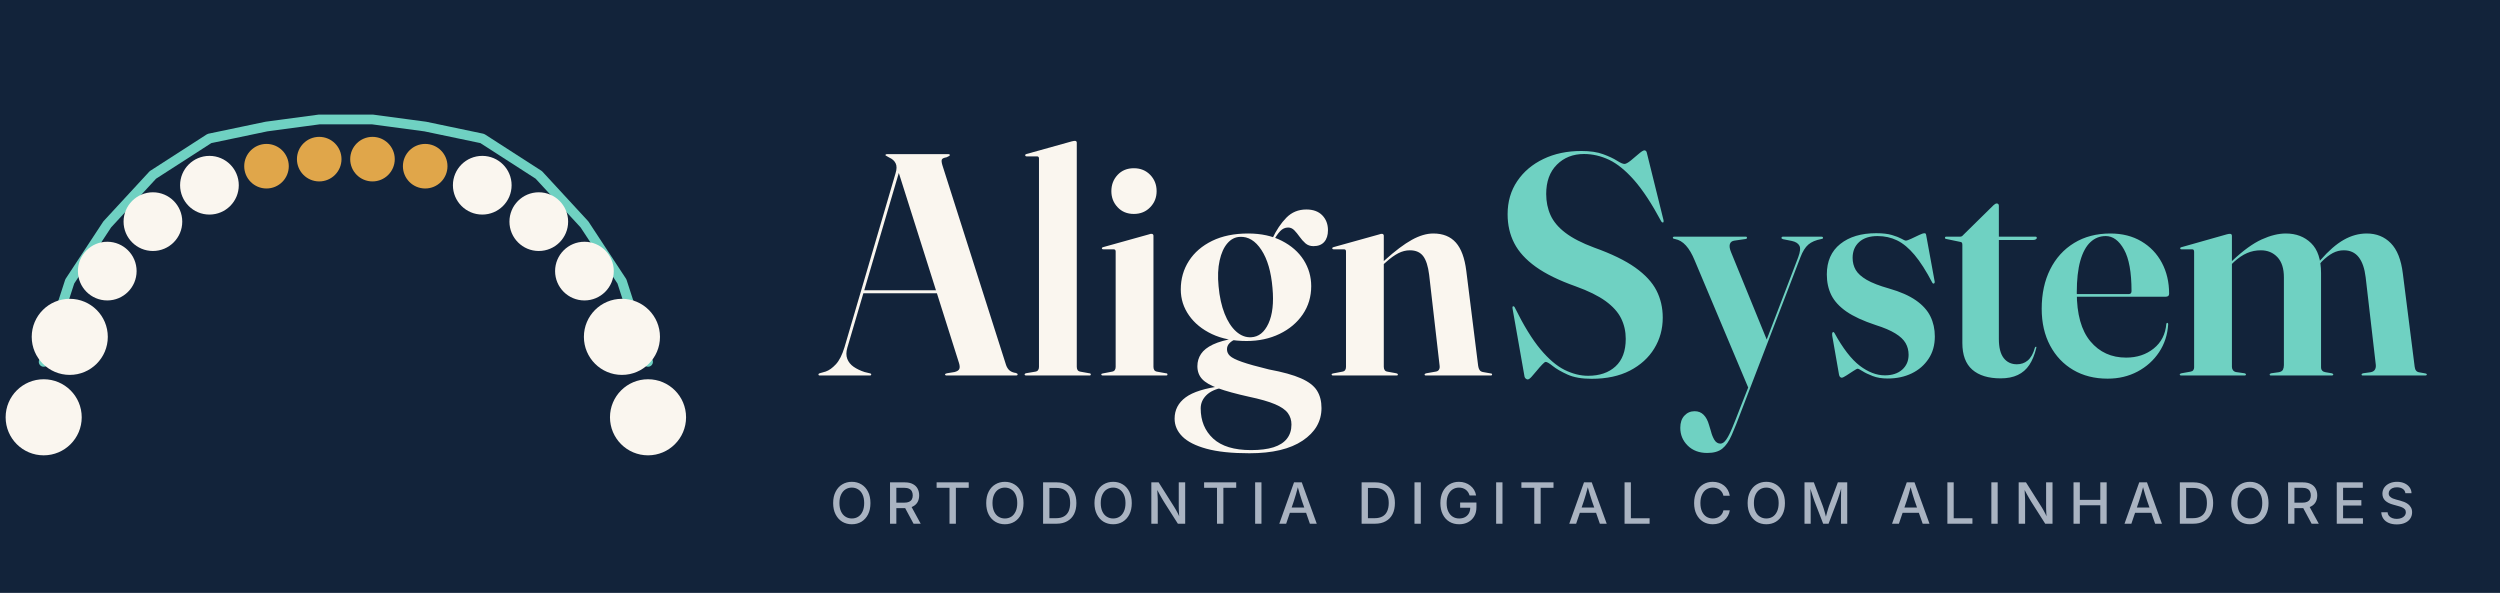
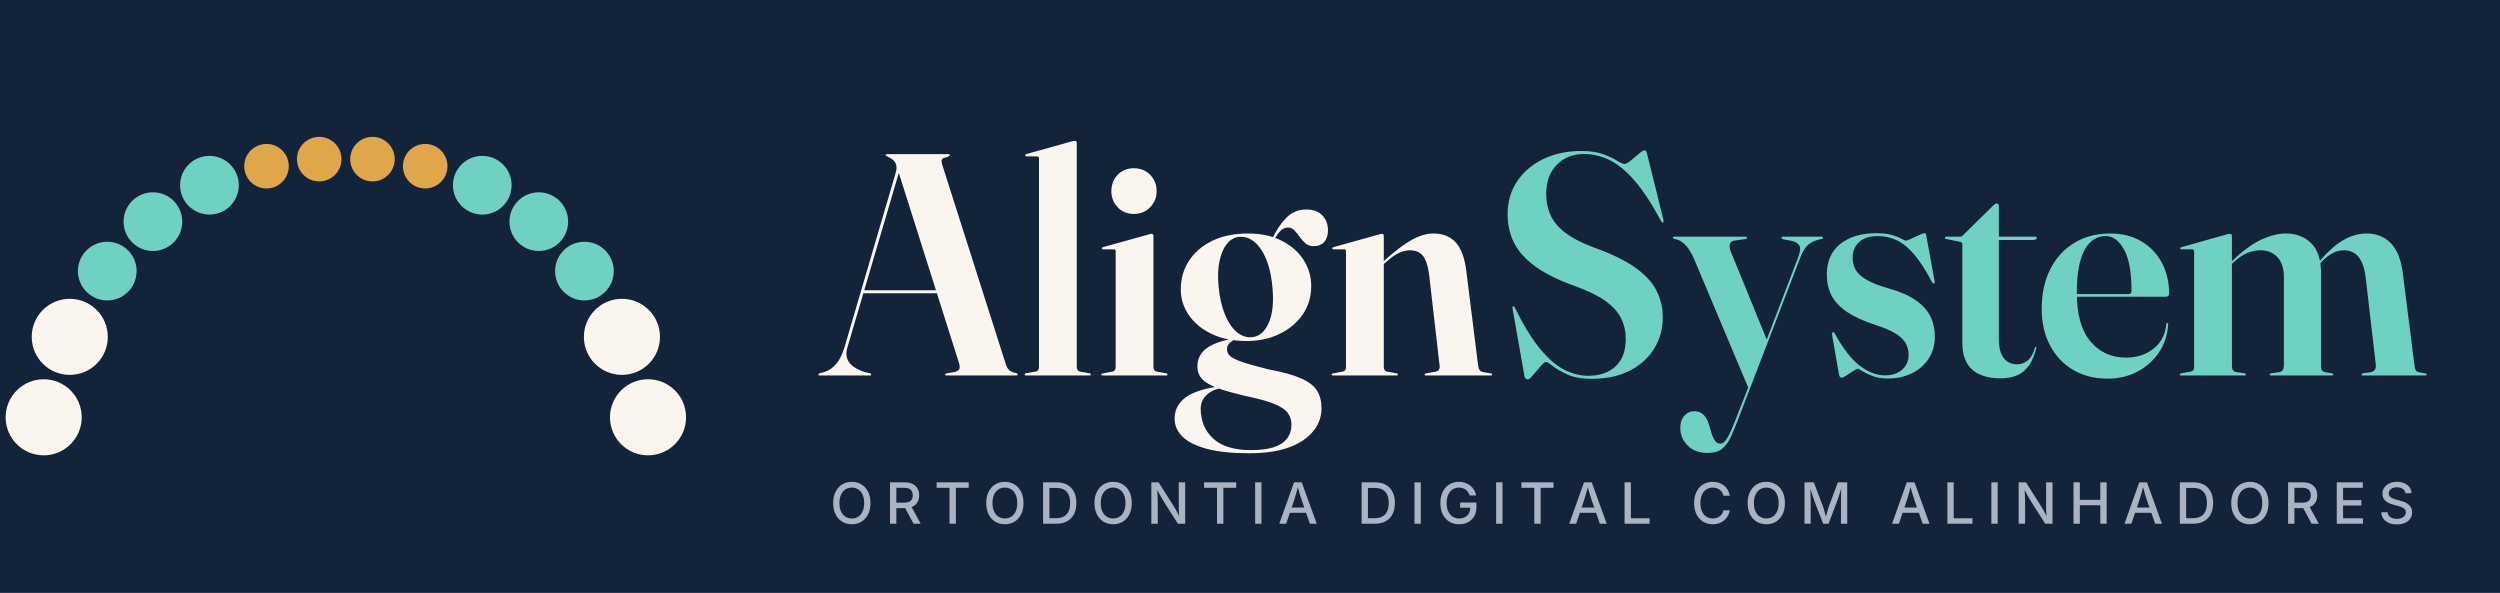
<svg xmlns="http://www.w3.org/2000/svg" viewBox="0 0 506 120" width="1518" height="360" role="img" aria-label="AlignSystem">
  <rect width="506" height="120" fill="#12233A" />
  <g transform="translate(4 -0.9) scale(1.100)">
-     <path d="M4.4 67.4 L9.2 52.6 L16.1 42.1 L24.5 33.0 L34.9 26.3 L45.4 24.1 L55.1 22.8 L64.9 22.8 L74.6 24.1 L85.1 26.3 L95.5 33.0 L103.9 42.1 L110.8 52.6 L115.6 67.4" fill="none" stroke="#6FD1C2" stroke-width="1.8" stroke-linecap="round" stroke-linejoin="round" />
    <circle cx="64.9" cy="30.1" r="4.1" fill="#E0A64A" />
    <circle cx="74.6" cy="31.4" r="4.1" fill="#E0A64A" />
-     <circle cx="85.1" cy="34.9" r="5.4" fill="#FAF6EF" />
-     <circle cx="95.5" cy="41.6" r="5.4" fill="#FAF6EF" />
-     <circle cx="103.9" cy="50.7" r="5.4" fill="#FAF6EF" />
+     <circle cx="85.1" cy="34.9" r="5.4" fill="#6FD1C2" />
+     <circle cx="95.5" cy="41.6" r="5.4" fill="#6FD1C2" />
+     <circle cx="103.9" cy="50.7" r="5.4" fill="#6FD1C2" />
    <circle cx="110.8" cy="62.8" r="7" fill="#FAF6EF" />
    <circle cx="115.6" cy="77.6" r="7" fill="#FAF6EF" />
    <circle cx="55.1" cy="30.1" r="4.1" fill="#E0A64A" />
    <circle cx="45.4" cy="31.4" r="4.1" fill="#E0A64A" />
-     <circle cx="34.9" cy="34.9" r="5.4" fill="#FAF6EF" />
-     <circle cx="24.5" cy="41.6" r="5.4" fill="#FAF6EF" />
-     <circle cx="16.1" cy="50.7" r="5.4" fill="#FAF6EF" />
+     <circle cx="34.9" cy="34.9" r="5.4" fill="#6FD1C2" />
+     <circle cx="24.5" cy="41.6" r="5.4" fill="#6FD1C2" />
+     <circle cx="16.1" cy="50.7" r="5.4" fill="#6FD1C2" />
    <circle cx="9.2" cy="62.8" r="7" fill="#FAF6EF" />
    <circle cx="4.4" cy="77.6" r="7" fill="#FAF6EF" />
  </g>
  <path d="M174.45 59.36L174.61 58.75L190.90 58.75L190.99 59.36L174.45 59.36M176.34 75.81Q176.34 75.87 176.27 75.94Q176.21 76 176.08 76L165.87 76Q165.78 76 165.71 75.94Q165.65 75.87 165.65 75.81Q165.65 75.68 165.74 75.63Q165.84 75.58 165.90 75.55L167.12 75.20Q168.14 74.85 169.18 73.73Q170.22 72.61 170.93 70.27L181.26 35.07Q181.65 33.82 181.28 33.06Q180.91 32.29 179.95 31.87Q179.57 31.62 179.39 31.55Q179.22 31.49 179.22 31.39Q179.22 31.30 179.30 31.25Q179.38 31.20 179.54 31.20L191.98 31.20Q192.11 31.20 192.18 31.25Q192.24 31.30 192.24 31.39Q192.24 31.49 192.10 31.58Q191.95 31.68 191.57 31.84Q190.80 31.97 190.64 32.27Q190.48 32.58 190.74 33.44L203.63 73.89Q203.89 74.62 204.37 75.01Q204.85 75.39 205.62 75.49Q205.81 75.55 205.89 75.62Q205.97 75.68 205.97 75.81Q205.97 75.87 205.89 75.94Q205.81 76 205.68 76L191.57 76Q191.44 76 191.36 75.94Q191.28 75.87 191.28 75.81Q191.28 75.68 191.38 75.65Q191.47 75.62 191.66 75.55L193.20 75.30Q193.97 75.10 194.16 74.69Q194.35 74.27 194.10 73.47L181.78 34.56L182.54 32.90L171.50 70.37Q171.12 71.68 171.49 72.64Q171.86 73.60 172.78 74.24Q173.71 74.88 174.99 75.30L176.02 75.55Q176.21 75.58 176.27 75.63Q176.34 75.68 176.34 75.81M217.94 28.86L217.94 74.24Q217.94 74.66 218.11 74.91Q218.29 75.17 218.70 75.23L220.46 75.55Q220.66 75.55 220.72 75.63Q220.78 75.71 220.78 75.81Q220.78 75.87 220.72 75.94Q220.66 76 220.53 76L207.63 76Q207.54 76 207.46 75.94Q207.38 75.87 207.38 75.81Q207.38 75.71 207.47 75.63Q207.57 75.55 207.79 75.52L209.52 75.23Q209.94 75.17 210.11 74.91Q210.29 74.66 210.29 74.27L210.29 32.06Q210.29 31.87 210.19 31.76Q210.10 31.65 209.87 31.65L207.79 31.65Q207.63 31.65 207.57 31.58Q207.50 31.52 207.50 31.42Q207.50 31.30 207.58 31.25Q207.66 31.20 207.76 31.17L216.94 28.61Q217.23 28.54 217.34 28.53Q217.46 28.51 217.58 28.51Q217.74 28.51 217.84 28.61Q217.94 28.70 217.94 28.86M233.46 47.71L233.46 74.24Q233.46 74.66 233.63 74.91Q233.81 75.17 234.22 75.23L235.98 75.55Q236.18 75.55 236.24 75.63Q236.30 75.71 236.30 75.81Q236.30 75.87 236.24 75.94Q236.18 76 236.05 76L223.15 76Q223.06 76 222.98 75.94Q222.90 75.87 222.90 75.81Q222.90 75.71 222.96 75.66Q223.02 75.62 223.22 75.58L225.04 75.23Q225.46 75.17 225.63 74.91Q225.81 74.66 225.81 74.27L225.81 50.88Q225.81 50.69 225.71 50.58Q225.62 50.46 225.39 50.46L223.31 50.46Q223.15 50.46 223.09 50.40Q223.02 50.34 223.02 50.24Q223.02 50.14 223.10 50.10Q223.18 50.05 223.28 50.02L232.46 47.46Q232.75 47.36 232.86 47.34Q232.98 47.33 233.10 47.33Q233.26 47.33 233.36 47.44Q233.46 47.55 233.46 47.71M229.49 43.30Q227.47 43.30 226.21 41.95Q224.94 40.61 224.94 38.69Q224.94 36.74 226.21 35.39Q227.47 34.05 229.49 34.05Q231.50 34.05 232.80 35.39Q234.10 36.74 234.10 38.69Q234.10 40.61 232.80 41.95Q231.50 43.30 229.49 43.30M256.85 74.78Q253.20 73.89 251.38 73.25Q249.55 72.61 248.94 72.03Q248.34 71.46 248.34 70.69Q248.34 69.98 248.85 69.46Q249.36 68.93 250.06 68.70L250.06 68.45Q247.18 68.93 245.50 69.73Q243.82 70.53 243.09 71.63Q242.35 72.74 242.35 74.11Q242.35 75.68 243.31 76.72Q244.27 77.76 246.56 78.59Q248.85 79.42 252.75 80.29Q256.21 81.02 258.08 81.82Q259.95 82.62 260.67 83.62Q261.39 84.61 261.39 85.92Q261.39 87.62 260.48 88.78Q259.57 89.95 257.76 90.53Q255.95 91.10 253.20 91.10Q248.08 91.10 245.55 88.77Q243.02 86.43 243.02 82.66Q243.02 81.15 244.14 80.02Q245.26 78.88 247.47 78.46L247.41 78.11Q242.19 78.78 239.97 80.43Q237.74 82.08 237.74 84.74Q237.74 86.78 239.31 88.35Q240.88 89.92 244.21 90.83Q247.54 91.74 252.88 91.74Q259.86 91.74 263.66 89.18Q267.47 86.62 267.47 82.59Q267.47 80.51 266.56 79.06Q265.65 77.60 263.33 76.58Q261.01 75.55 256.85 74.78M257.49 48.35L257.23 48.90L257.71 48.83Q258.38 47.55 259.09 46.80Q259.79 46.05 260.72 46.05Q261.42 46.05 261.97 46.61Q262.51 47.17 263.04 47.92Q263.57 48.67 264.22 49.25Q264.88 49.82 265.84 49.82Q267.28 49.82 268.03 48.96Q268.78 48.10 268.78 46.59Q268.78 44.77 267.63 43.58Q266.48 42.40 264.40 42.40Q262 42.40 260.37 44.05Q258.74 45.70 257.49 48.35M265.39 57.92Q265.39 55.04 263.86 52.62Q262.32 50.21 259.44 48.74Q256.56 47.26 252.62 47.26Q248.40 47.26 245.34 48.75Q242.29 50.24 240.64 52.80Q238.99 55.36 238.99 58.59Q238.99 61.47 240.66 63.84Q242.32 66.21 245.30 67.62Q248.27 69.02 252.30 69.02Q256.02 69.02 258.99 67.58Q261.97 66.14 263.68 63.63Q265.39 61.12 265.39 57.92M250.96 47.94Q253.49 47.81 255.31 50.59Q257.14 53.38 257.55 58.27Q257.97 62.78 256.74 65.47Q255.50 68.16 253.23 68.26Q251.60 68.35 250.19 67.09Q248.78 65.82 247.86 63.49Q246.93 61.15 246.64 57.95Q246.35 54.98 246.85 52.74Q247.34 50.50 248.42 49.25Q249.49 48 250.96 47.94M280.08 47.71L280.08 74.24Q280.08 74.66 280.26 74.91Q280.43 75.17 280.85 75.23L282.61 75.55Q282.93 75.62 282.93 75.81Q282.93 76 282.67 76L269.78 76Q269.68 76 269.60 75.94Q269.52 75.87 269.52 75.81Q269.52 75.71 269.58 75.66Q269.65 75.62 269.84 75.58L271.66 75.23Q272.08 75.17 272.26 74.91Q272.43 74.66 272.43 74.27L272.43 50.88Q272.43 50.69 272.34 50.58Q272.24 50.46 272.02 50.46L269.94 50.46Q269.78 50.46 269.71 50.40Q269.65 50.34 269.65 50.24Q269.65 50.14 269.73 50.10Q269.81 50.05 269.90 50.02L279.09 47.46Q279.38 47.36 279.49 47.34Q279.60 47.33 279.73 47.33Q279.89 47.33 279.98 47.44Q280.08 47.55 280.08 47.71M280.56 53.02L279.44 54.02L279.12 53.70L280.27 52.67Q283.44 49.82 285.76 48.54Q288.08 47.26 290.10 47.26Q293.04 47.26 294.67 49.10Q296.30 50.94 296.78 54.85L299.18 74.05Q299.25 74.56 299.46 74.88Q299.66 75.20 300.14 75.30L301.71 75.58Q301.87 75.58 301.94 75.65Q302 75.71 302 75.81Q302 75.87 301.94 75.94Q301.87 76 301.74 76L288.62 76Q288.34 76 288.34 75.81Q288.34 75.62 288.69 75.55L290.51 75.23Q291.02 75.17 291.23 74.85Q291.44 74.53 291.38 74.05L289.26 55.62Q288.94 53.02 288.05 51.84Q287.15 50.66 285.36 50.66Q284.18 50.66 283.02 51.25Q281.87 51.84 280.56 53.02" fill="#FAF6EF" />
  <path d="M322.14 76.67Q319.16 76.67 317.26 75.81Q315.35 74.94 314.30 74.10Q313.24 73.25 312.86 73.25Q312.63 73.25 312.14 73.78Q311.64 74.30 311.06 75.01Q310.49 75.71 309.99 76.26Q309.50 76.80 309.21 76.80Q309.02 76.80 308.82 76.64Q308.63 76.48 308.57 76.26L306.14 62.46Q306.10 62.27 306.12 62.16Q306.14 62.05 306.20 62.02Q306.30 61.95 306.41 62.02Q306.52 62.08 306.58 62.21Q309.27 67.68 311.78 70.69Q314.30 73.70 316.70 74.88Q319.10 76.06 321.43 76.06Q324.92 76.06 326.98 74.16Q329.05 72.26 329.05 68.58Q329.05 66.34 328.12 64.45Q327.19 62.56 324.97 60.94Q322.74 59.33 318.90 57.95Q313.85 56.16 310.84 54Q307.83 51.84 306.49 49.23Q305.14 46.62 305.14 43.36Q305.14 39.55 307.08 36.67Q309.02 33.79 312.38 32.18Q315.74 30.56 320.06 30.56Q322.74 30.56 324.50 31.22Q326.26 31.87 327.29 32.53Q328.31 33.18 328.79 33.18Q329.21 33.18 330.06 32.50Q330.90 31.81 331.70 31.12Q332.50 30.43 332.82 30.43Q332.98 30.43 333.11 30.53Q333.24 30.62 333.30 30.85L336.70 44.58Q336.73 44.77 336.71 44.86Q336.70 44.96 336.63 45.02Q336.57 45.06 336.46 45.01Q336.34 44.96 336.25 44.83Q333.37 39.46 330.78 36.50Q328.18 33.54 325.69 32.35Q323.19 31.17 320.60 31.17Q317.27 31.17 315.11 33.33Q312.95 35.49 312.95 39.26Q312.95 41.60 313.83 43.55Q314.71 45.50 316.84 47.12Q318.97 48.74 322.65 50.11Q327.93 52 330.95 54.14Q333.98 56.29 335.26 58.78Q336.54 61.28 336.54 64.29Q336.54 67.74 334.82 70.54Q333.11 73.34 329.90 75.01Q326.68 76.67 322.14 76.67M350.39 51.10L357.72 69.06L353.98 78.78L343 52.70Q342.20 50.75 341.22 49.68Q340.25 48.61 339.03 48.38Q338.71 48.32 338.65 48.26Q338.58 48.19 338.58 48.13Q338.58 48 338.66 47.95Q338.74 47.90 338.84 47.90L353.30 47.90Q353.46 47.90 353.53 47.95Q353.59 48 353.59 48.16Q353.59 48.26 353.51 48.30Q353.43 48.35 353.27 48.38L351.06 48.70Q350.30 48.80 350.12 49.42Q349.94 50.05 350.39 51.10M352.12 82.78L355.16 75.07L355.58 73.95L363.96 52.06Q364.57 50.43 364.20 49.73Q363.83 49.02 362.68 48.77L360.92 48.42Q360.73 48.35 360.65 48.30Q360.57 48.26 360.57 48.16Q360.57 48.03 360.65 47.97Q360.73 47.90 360.86 47.90L368.66 47.90Q368.82 47.90 368.90 47.97Q368.98 48.03 368.98 48.16Q368.98 48.26 368.90 48.30Q368.82 48.35 368.63 48.38Q366.94 48.70 366.01 49.50Q365.08 50.30 364.41 52.06L352.44 83.20Q351.32 86.18 350.50 88.05Q349.69 89.92 348.60 90.80Q347.51 91.68 345.56 91.68Q343.10 91.68 341.59 90.19Q340.09 88.70 340.09 86.59Q340.09 85.02 340.92 84.13Q341.75 83.23 343 83.23Q344.09 83.23 344.81 83.95Q345.53 84.67 345.91 86.02L346.30 87.30Q346.52 88.22 346.98 89.01Q347.45 89.79 348.22 89.79Q348.82 89.79 349.40 88.96Q349.98 88.13 350.63 86.54Q351.29 84.96 352.12 82.78M381.50 75.97Q383.70 75.97 385 74.82Q386.30 73.66 386.30 71.81Q386.30 70.50 385.69 69.44Q385.08 68.38 383.62 67.49Q382.17 66.59 379.64 65.79Q375.86 64.54 373.72 63.06Q371.58 61.57 370.66 59.73Q369.75 57.89 369.75 55.55Q369.75 51.55 372.47 49.38Q375.19 47.20 379.74 47.20Q381.69 47.20 382.94 47.57Q384.18 47.94 384.86 48.32Q385.53 48.70 385.72 48.70Q386.04 48.70 386.84 48.32Q387.64 47.94 388.42 47.57Q389.21 47.20 389.46 47.20Q389.59 47.20 389.70 47.25Q389.82 47.30 389.85 47.55L391.54 56.77Q391.61 57.02 391.58 57.17Q391.54 57.31 391.45 57.38Q391.35 57.41 391.26 57.38Q391.16 57.34 391.10 57.22Q389.24 53.66 387.51 51.60Q385.78 49.54 383.98 48.66Q382.17 47.78 380.02 47.78Q377.62 47.78 376.30 48.98Q374.97 50.18 374.97 52.19Q374.97 53.54 375.59 54.62Q376.22 55.71 377.82 56.64Q379.42 57.57 382.36 58.40Q385.72 59.36 387.77 60.78Q389.82 62.21 390.71 64.03Q391.61 65.86 391.61 68.10Q391.61 70.72 390.34 72.62Q389.08 74.53 386.94 75.57Q384.79 76.61 382.07 76.61Q380.31 76.61 379.03 76.11Q377.75 75.62 376.97 75.12Q376.18 74.62 375.99 74.62Q375.83 74.62 375.14 75.07Q374.46 75.52 373.74 75.98Q373.02 76.45 372.76 76.45Q372.60 76.45 372.44 76.30Q372.28 76.16 372.22 75.84L370.84 67.94Q370.81 67.58 370.84 67.44Q370.87 67.30 370.97 67.23Q371.06 67.17 371.13 67.22Q371.19 67.26 371.29 67.39Q373.85 72.06 376.41 74.02Q378.97 75.97 381.50 75.97M396.76 48.96L393.98 48.38Q393.78 48.35 393.72 48.29Q393.66 48.22 393.66 48.13Q393.66 48.03 393.72 47.97Q393.78 47.90 393.88 47.90L396.70 47.90Q396.89 47.90 397.03 47.84Q397.18 47.78 397.30 47.62L403.48 41.54Q403.64 41.38 403.82 41.28Q403.99 41.18 404.15 41.18Q404.34 41.18 404.46 41.31Q404.57 41.44 404.57 41.66L404.57 68.61Q404.57 71.20 405.54 72.46Q406.52 73.73 408.22 73.73Q408.82 73.73 409.37 73.55Q409.91 73.38 410.39 72.98Q410.87 72.58 411.24 71.94Q411.61 71.30 411.86 70.37Q411.93 70.18 412.07 70.18Q412.22 70.18 412.15 70.40Q411.64 72.51 410.73 73.87Q409.82 75.23 408.39 75.90Q406.97 76.58 404.92 76.58Q401.21 76.58 399.19 74.82Q397.18 73.06 397.18 69.41L397.18 49.57Q397.18 49.28 397.10 49.14Q397.02 48.99 396.76 48.96M411.45 48.58L402.20 48.58L402.42 47.90L411.93 47.90Q412.09 47.90 412.17 47.95Q412.25 48 412.25 48.16Q412.25 48.32 412.04 48.45Q411.83 48.58 411.45 48.58M439.03 59.46Q439.03 59.74 438.86 59.90Q438.68 60.06 438.30 60.06L418.49 60.06L418.49 59.52L430.87 59.52Q431.42 59.52 431.42 58.91Q431.42 53.22 429.90 50.50Q428.38 47.78 426.20 47.78Q424.41 47.78 423.10 49.01Q421.78 50.24 421.06 52.77Q420.34 55.30 420.34 59.20Q420.34 65.79 423.10 69.09Q425.85 72.38 430.33 72.38Q433.62 72.38 435.91 70.54Q438.20 68.70 438.46 65.57Q438.49 65.44 438.55 65.39Q438.62 65.34 438.65 65.34Q438.71 65.34 438.78 65.41Q438.84 65.47 438.84 65.63Q438.65 68.80 437 71.28Q435.35 73.76 432.65 75.20Q429.94 76.64 426.58 76.64Q422.62 76.64 419.62 74.88Q416.63 73.12 414.94 69.94Q413.24 66.75 413.24 62.50Q413.24 57.95 414.95 54.53Q416.66 51.10 419.80 49.18Q422.94 47.26 427.13 47.26Q430.74 47.26 433.42 48.85Q436.09 50.43 437.56 53.18Q439.03 55.94 439.03 59.46M451.74 47.74L451.74 74.27Q451.74 74.62 451.94 74.91Q452.15 75.20 452.54 75.30L454.30 75.55Q454.58 75.62 454.58 75.81Q454.58 76 454.26 76L441.46 76Q441.34 76 441.26 75.94Q441.18 75.87 441.18 75.81Q441.18 75.71 441.27 75.65Q441.37 75.58 441.53 75.55L443.32 75.23Q443.74 75.17 443.91 74.93Q444.09 74.69 444.09 74.37L444.09 50.98Q444.09 50.75 444.01 50.61Q443.93 50.46 443.67 50.46L441.50 50.46Q441.40 50.46 441.34 50.40Q441.27 50.34 441.27 50.27Q441.27 50.18 441.34 50.11Q441.40 50.05 441.56 50.02L450.74 47.42Q451 47.36 451.13 47.34Q451.26 47.33 451.38 47.33Q451.58 47.33 451.66 47.46Q451.74 47.58 451.74 47.74M452.15 53.02L451.10 54.05L450.78 53.76L451.90 52.70Q455.13 49.66 457.77 48.46Q460.41 47.26 462.65 47.26Q465.78 47.26 467.78 49.22Q469.78 51.17 469.78 55.30L469.78 74.34Q469.78 74.75 470.01 75.01Q470.23 75.26 470.65 75.33L471.93 75.55Q472.25 75.62 472.25 75.81Q472.25 76 471.86 76L459.64 76Q459.38 76 459.38 75.81Q459.38 75.62 459.70 75.55L461.27 75.33Q461.88 75.20 462.07 74.82Q462.26 74.43 462.26 73.89L462.26 56.13Q462.26 53.44 460.95 52.05Q459.64 50.66 457.59 50.66Q456.12 50.66 454.81 51.22Q453.50 51.78 452.15 53.02M469.94 52.93L468.98 54.05L468.66 53.76L469.69 52.61Q472.12 49.82 474.38 48.54Q476.63 47.26 479.03 47.26Q481.98 47.26 483.90 49.22Q485.82 51.17 486.33 55.33L488.73 74.24Q488.79 74.75 489.02 75.02Q489.24 75.30 489.66 75.36L490.90 75.58Q491.03 75.62 491.11 75.66Q491.19 75.71 491.19 75.81Q491.19 75.87 491.11 75.94Q491.03 76 490.90 76L478.23 76Q477.98 76 477.98 75.81Q477.98 75.62 478.30 75.55L479.86 75.33Q480.47 75.20 480.70 74.78Q480.92 74.37 480.86 73.82L478.81 56.13Q478.49 53.44 477.40 52.05Q476.31 50.66 474.39 50.66Q473.21 50.66 472.15 51.22Q471.10 51.78 469.94 52.93" fill="#6FD1C2" />
  <path d="M172.41 106.11Q171.33 106.11 170.47 105.60Q169.62 105.08 169.13 104.12Q168.63 103.16 168.63 101.82Q168.63 100.48 169.13 99.52Q169.62 98.55 170.47 98.04Q171.33 97.52 172.41 97.52Q173.50 97.52 174.35 98.04Q175.20 98.55 175.69 99.52Q176.18 100.48 176.18 101.82Q176.18 103.16 175.69 104.12Q175.20 105.08 174.35 105.60Q173.50 106.11 172.41 106.11M172.41 104.94Q173.13 104.94 173.69 104.59Q174.26 104.23 174.58 103.53Q174.91 102.83 174.91 101.82Q174.91 100.80 174.58 100.10Q174.26 99.40 173.69 99.05Q173.13 98.69 172.41 98.69Q171.69 98.69 171.13 99.05Q170.56 99.41 170.23 100.11Q169.90 100.81 169.90 101.82Q169.90 102.83 170.23 103.53Q170.56 104.23 171.13 104.58Q171.69 104.94 172.41 104.94M181.42 106L180.14 106L180.14 97.63L183.14 97.63Q184.11 97.63 184.75 97.97Q185.40 98.30 185.72 98.90Q186.04 99.49 186.04 100.26Q186.04 101.04 185.72 101.62Q185.39 102.20 184.75 102.52Q184.10 102.84 183.13 102.84L180.88 102.84L180.88 101.74L183.01 101.74Q183.62 101.74 184 101.57Q184.38 101.39 184.56 101.06Q184.74 100.73 184.74 100.26Q184.74 99.79 184.56 99.45Q184.38 99.10 184 98.92Q183.62 98.73 182.99 98.73L181.42 98.73L181.42 106M186.35 106L184.90 106L182.87 102.22L184.29 102.22M192.18 98.73L189.57 98.73L189.57 97.63L196.07 97.63L196.07 98.73L193.47 98.73L193.47 106L192.18 106M203.39 106.11Q202.30 106.11 201.45 105.60Q200.59 105.08 200.10 104.12Q199.61 103.16 199.61 101.82Q199.61 100.48 200.10 99.52Q200.59 98.55 201.45 98.04Q202.30 97.52 203.39 97.52Q204.47 97.52 205.32 98.04Q206.17 98.55 206.66 99.52Q207.16 100.48 207.16 101.82Q207.16 103.16 206.66 104.12Q206.17 105.08 205.32 105.60Q204.47 106.11 203.39 106.11M203.39 104.94Q204.10 104.94 204.67 104.59Q205.23 104.23 205.56 103.53Q205.89 102.83 205.89 101.82Q205.89 100.80 205.56 100.10Q205.23 99.40 204.67 99.05Q204.10 98.69 203.39 98.69Q202.67 98.69 202.10 99.05Q201.54 99.41 201.21 100.11Q200.88 100.81 200.88 101.82Q200.88 102.83 201.21 103.53Q201.54 104.23 202.10 104.58Q202.67 104.94 203.39 104.94M213.84 106L211.77 106L211.77 104.88L213.77 104.88Q214.72 104.88 215.35 104.52Q215.97 104.17 216.29 103.48Q216.60 102.79 216.60 101.81Q216.60 100.82 216.29 100.14Q215.98 99.46 215.37 99.11Q214.75 98.76 213.84 98.76L211.72 98.76L211.72 97.63L213.92 97.63Q215.15 97.63 216.04 98.13Q216.92 98.63 217.39 99.57Q217.86 100.50 217.86 101.81Q217.86 103.11 217.39 104.05Q216.91 104.99 216.01 105.49Q215.11 106 213.84 106M211.12 97.63L212.40 97.63L212.40 106L211.12 106M225.30 106.11Q224.22 106.11 223.36 105.60Q222.51 105.08 222.02 104.12Q221.52 103.16 221.52 101.82Q221.52 100.48 222.02 99.52Q222.51 98.55 223.36 98.04Q224.22 97.52 225.30 97.52Q226.39 97.52 227.24 98.04Q228.09 98.55 228.58 99.52Q229.07 100.48 229.07 101.82Q229.07 103.16 228.58 104.12Q228.09 105.08 227.24 105.60Q226.39 106.11 225.30 106.11M225.30 104.94Q226.02 104.94 226.58 104.59Q227.15 104.23 227.47 103.53Q227.80 102.83 227.80 101.82Q227.80 100.80 227.47 100.10Q227.15 99.40 226.58 99.05Q226.02 98.69 225.30 98.69Q224.58 98.69 224.02 99.05Q223.45 99.41 223.12 100.11Q222.79 100.81 222.79 101.82Q222.79 102.83 223.12 103.53Q223.45 104.23 224.02 104.58Q224.58 104.94 225.30 104.94M234.33 106L233.03 106L233.03 97.63L234.51 97.63L237.66 102.61Q237.82 102.86 238.01 103.20Q238.21 103.55 238.43 103.98Q238.65 104.41 238.86 104.91L238.70 104.91Q238.65 104.43 238.63 103.96Q238.60 103.50 238.59 103.09Q238.58 102.68 238.58 102.40L238.58 97.63L239.88 97.63L239.88 106L238.40 106L235.57 101.55Q235.35 101.18 235.13 100.81Q234.91 100.44 234.65 99.96Q234.39 99.47 234.02 98.77L234.22 98.77Q234.25 99.39 234.27 99.93Q234.30 100.46 234.32 100.88Q234.33 101.29 234.33 101.54M246.32 98.73L243.71 98.73L243.71 97.63L250.21 97.63L250.21 98.73L247.61 98.73L247.61 106L246.32 106M254.04 97.63L255.32 97.63L255.32 106L254.04 106M260.32 106L258.93 106L261.91 97.63L263.48 97.63L266.51 106L265.12 106L263.50 101.34Q263.31 100.78 263.08 100.01Q262.85 99.24 262.55 98.16L262.81 98.16Q262.53 99.25 262.30 100.03Q262.07 100.81 261.90 101.34L260.32 106M264.89 103.79L260.54 103.79L260.54 102.73L264.89 102.73M278.31 106L276.24 106L276.24 104.88L278.24 104.88Q279.19 104.88 279.82 104.52Q280.45 104.17 280.76 103.48Q281.08 102.79 281.08 101.81Q281.08 100.82 280.77 100.14Q280.45 99.46 279.84 99.11Q279.22 98.76 278.31 98.76L276.20 98.76L276.20 97.63L278.39 97.63Q279.63 97.63 280.51 98.13Q281.39 98.63 281.86 99.57Q282.33 100.50 282.33 101.81Q282.33 103.11 281.86 104.05Q281.39 104.99 280.48 105.49Q279.58 106 278.31 106M275.59 97.63L276.87 97.63L276.87 106L275.59 106M286.29 97.63L287.57 97.63L287.57 106L286.29 106M295.34 106.11Q294.20 106.11 293.35 105.59Q292.49 105.07 292.01 104.10Q291.53 103.14 291.53 101.82Q291.53 100.49 292.02 99.52Q292.50 98.56 293.35 98.04Q294.20 97.52 295.28 97.52Q295.96 97.52 296.54 97.72Q297.13 97.92 297.59 98.29Q298.06 98.66 298.36 99.16Q298.66 99.67 298.76 100.28L297.44 100.28Q297.33 99.91 297.14 99.62Q296.94 99.32 296.67 99.12Q296.39 98.91 296.05 98.80Q295.70 98.69 295.29 98.69Q294.59 98.69 294.02 99.05Q293.46 99.41 293.13 100.11Q292.80 100.81 292.80 101.82Q292.80 102.83 293.13 103.52Q293.46 104.22 294.03 104.58Q294.60 104.94 295.34 104.94Q296.02 104.94 296.52 104.67Q297.02 104.40 297.30 103.90Q297.58 103.39 297.58 102.71L297.91 102.77L295.53 102.77L295.53 101.71L298.83 101.71L298.83 102.67Q298.83 103.73 298.38 104.50Q297.93 105.27 297.14 105.69Q296.35 106.11 295.34 106.11M302.82 97.63L304.10 97.63L304.10 106L302.82 106M310.54 98.73L307.93 98.73L307.93 97.63L314.43 97.63L314.43 98.73L311.83 98.73L311.83 106L310.54 106M319.01 106L317.62 106L320.60 97.63L322.17 97.63L325.20 106L323.81 106L322.19 101.34Q322 100.78 321.77 100.01Q321.54 99.24 321.24 98.16L321.50 98.16Q321.21 99.25 320.99 100.03Q320.76 100.81 320.59 101.34L319.01 106M323.58 103.79L319.23 103.79L319.23 102.73L323.58 102.73M333.88 106L328.81 106L328.81 97.63L330.09 97.63L330.09 104.90L333.88 104.90M346.66 106.11Q345.57 106.11 344.72 105.60Q343.87 105.08 343.38 104.12Q342.89 103.16 342.89 101.82Q342.89 100.48 343.38 99.52Q343.87 98.55 344.72 98.04Q345.57 97.52 346.66 97.52Q347.32 97.52 347.90 97.71Q348.48 97.90 348.94 98.27Q349.40 98.63 349.70 99.16Q350 99.68 350.11 100.34L348.82 100.34Q348.74 99.94 348.54 99.64Q348.34 99.33 348.06 99.12Q347.77 98.90 347.42 98.80Q347.06 98.69 346.67 98.69Q345.95 98.69 345.38 99.05Q344.81 99.41 344.49 100.11Q344.16 100.81 344.16 101.82Q344.16 102.83 344.49 103.53Q344.82 104.23 345.39 104.59Q345.96 104.94 346.67 104.94Q347.06 104.94 347.41 104.83Q347.76 104.73 348.05 104.51Q348.34 104.30 348.54 104Q348.74 103.69 348.82 103.29L350.11 103.29Q350.02 103.91 349.72 104.42Q349.43 104.94 348.98 105.32Q348.52 105.70 347.94 105.91Q347.35 106.11 346.66 106.11M357.50 106.11Q356.42 106.11 355.56 105.60Q354.71 105.08 354.22 104.12Q353.72 103.16 353.72 101.82Q353.72 100.48 354.22 99.52Q354.71 98.55 355.56 98.04Q356.42 97.52 357.50 97.52Q358.59 97.52 359.44 98.04Q360.29 98.55 360.78 99.52Q361.27 100.48 361.27 101.82Q361.27 103.16 360.78 104.12Q360.29 105.08 359.44 105.60Q358.59 106.11 357.50 106.11M357.50 104.94Q358.22 104.94 358.78 104.59Q359.35 104.23 359.67 103.53Q360 102.83 360 101.82Q360 100.80 359.67 100.10Q359.35 99.40 358.78 99.05Q358.22 98.69 357.50 98.69Q356.79 98.69 356.22 99.05Q355.65 99.41 355.32 100.11Q354.99 100.81 354.99 101.82Q354.99 102.83 355.32 103.53Q355.65 104.23 356.22 104.58Q356.79 104.94 357.50 104.94M366.48 106L365.23 106L365.23 97.63L367.12 97.63L368.94 102.43Q369.02 102.65 369.12 102.97Q369.22 103.30 369.33 103.68Q369.43 104.06 369.53 104.43Q369.62 104.80 369.70 105.10L369.43 105.10Q369.50 104.82 369.60 104.45Q369.69 104.09 369.80 103.70Q369.90 103.32 370.01 102.98Q370.11 102.65 370.19 102.43L371.98 97.63L373.88 97.63L373.88 106L372.61 106L372.61 101.50Q372.61 101.24 372.61 100.88Q372.62 100.52 372.63 100.12Q372.63 99.72 372.64 99.31Q372.65 98.90 372.66 98.52L372.75 98.52Q372.64 98.93 372.51 99.37Q372.38 99.80 372.25 100.21Q372.12 100.61 372.01 100.94Q371.89 101.28 371.81 101.50L370.10 106L369.01 106L367.27 101.50Q367.19 101.28 367.08 100.95Q366.97 100.63 366.84 100.22Q366.71 99.82 366.57 99.39Q366.44 98.95 366.31 98.52L366.42 98.52Q366.43 98.86 366.44 99.26Q366.45 99.67 366.45 100.08Q366.46 100.49 366.47 100.85Q366.48 101.22 366.48 101.50M384.34 106L382.95 106L385.93 97.63L387.50 97.63L390.53 106L389.15 106L387.52 101.34Q387.33 100.78 387.10 100.01Q386.87 99.24 386.58 98.16L386.83 98.16Q386.55 99.25 386.32 100.03Q386.09 100.81 385.92 101.34L384.34 106M388.92 103.79L384.56 103.79L384.56 102.73L388.92 102.73M399.22 106L394.15 106L394.15 97.63L395.43 97.63L395.43 104.90L399.22 104.90M403.05 97.63L404.33 97.63L404.33 106L403.05 106M409.88 106L408.58 106L408.58 97.63L410.06 97.63L413.21 102.61Q413.37 102.86 413.56 103.20Q413.76 103.55 413.98 103.98Q414.20 104.41 414.41 104.91L414.25 104.91Q414.20 104.43 414.18 103.96Q414.15 103.50 414.14 103.09Q414.13 102.68 414.13 102.40L414.13 97.63L415.43 97.63L415.43 106L413.95 106L411.12 101.55Q410.90 101.18 410.68 100.81Q410.46 100.44 410.20 99.96Q409.94 99.47 409.57 98.77L409.77 98.77Q409.80 99.39 409.82 99.93Q409.85 100.46 409.87 100.88Q409.88 101.29 409.88 101.54M420.96 106L419.68 106L419.68 97.63L420.96 97.63L420.96 101.17L425.10 101.17L425.10 97.63L426.39 97.63L426.39 106L425.10 106L425.10 102.27L420.96 102.27M431.39 106L430 106L432.98 97.63L434.55 97.63L437.58 106L436.20 106L434.57 101.34Q434.38 100.78 434.15 100.01Q433.92 99.24 433.63 98.16L433.88 98.16Q433.60 99.25 433.37 100.03Q433.14 100.81 432.97 101.34L431.39 106M435.97 103.79L431.62 103.79L431.62 102.73L435.97 102.73M443.91 106L441.85 106L441.85 104.88L443.85 104.88Q444.80 104.88 445.43 104.52Q446.05 104.17 446.37 103.48Q446.68 102.79 446.68 101.81Q446.68 100.82 446.37 100.14Q446.06 99.46 445.45 99.11Q444.83 98.76 443.91 98.76L441.80 98.76L441.80 97.63L444 97.63Q445.23 97.63 446.12 98.13Q447 98.63 447.47 99.57Q447.94 100.50 447.94 101.81Q447.94 103.11 447.47 104.05Q446.99 104.99 446.09 105.49Q445.19 106 443.91 106M441.20 97.63L442.48 97.63L442.48 106L441.20 106M455.38 106.11Q454.30 106.11 453.44 105.60Q452.59 105.08 452.10 104.12Q451.60 103.16 451.60 101.82Q451.60 100.48 452.10 99.52Q452.59 98.55 453.44 98.04Q454.30 97.52 455.38 97.52Q456.47 97.52 457.32 98.04Q458.17 98.55 458.66 99.52Q459.15 100.48 459.15 101.82Q459.15 103.16 458.66 104.12Q458.17 105.08 457.32 105.60Q456.47 106.11 455.38 106.11M455.38 104.94Q456.10 104.94 456.66 104.59Q457.23 104.23 457.55 103.53Q457.88 102.83 457.88 101.82Q457.88 100.80 457.55 100.10Q457.23 99.40 456.66 99.05Q456.10 98.69 455.38 98.69Q454.66 98.69 454.10 99.05Q453.53 99.41 453.20 100.11Q452.87 100.81 452.87 101.82Q452.87 102.83 453.20 103.53Q453.53 104.23 454.10 104.58Q454.66 104.94 455.38 104.94M464.39 106L463.11 106L463.11 97.63L466.11 97.63Q467.08 97.63 467.72 97.97Q468.37 98.30 468.69 98.90Q469.01 99.49 469.01 100.26Q469.01 101.04 468.69 101.62Q468.36 102.20 467.72 102.52Q467.07 102.84 466.10 102.84L463.85 102.84L463.85 101.74L465.98 101.74Q466.59 101.74 466.97 101.57Q467.35 101.39 467.53 101.06Q467.71 100.73 467.71 100.26Q467.71 99.79 467.53 99.45Q467.35 99.10 466.97 98.92Q466.59 98.73 465.96 98.73L464.39 98.73L464.39 106M469.32 106L467.87 106L465.84 102.22L467.26 102.22M478.26 106L472.96 106L472.96 97.63L478.23 97.63L478.23 98.73L474.24 98.73L474.24 101.23L477.94 101.23L477.94 102.32L474.24 102.32L474.24 104.90L478.26 104.90M485.11 106.14Q484.17 106.14 483.48 105.84Q482.79 105.55 482.40 104.99Q482.01 104.44 481.97 103.68L483.25 103.68Q483.29 104.13 483.55 104.43Q483.80 104.73 484.21 104.87Q484.62 105.02 485.10 105.02Q485.63 105.02 486.05 104.85Q486.46 104.69 486.70 104.38Q486.94 104.07 486.94 103.67Q486.94 103.30 486.73 103.07Q486.52 102.84 486.16 102.68Q485.81 102.53 485.35 102.41L484.38 102.14Q483.35 101.87 482.77 101.33Q482.20 100.79 482.20 99.93Q482.20 99.21 482.59 98.66Q482.98 98.12 483.65 97.82Q484.32 97.52 485.16 97.52Q486.02 97.52 486.68 97.82Q487.33 98.12 487.70 98.64Q488.08 99.17 488.09 99.83L486.85 99.83Q486.79 99.26 486.32 98.95Q485.85 98.63 485.13 98.63Q484.63 98.63 484.26 98.79Q483.88 98.95 483.68 99.23Q483.47 99.50 483.47 99.86Q483.47 100.26 483.72 100.50Q483.96 100.74 484.31 100.89Q484.66 101.03 484.98 101.11L485.80 101.33Q486.20 101.43 486.62 101.60Q487.04 101.77 487.40 102.04Q487.76 102.32 487.98 102.72Q488.21 103.12 488.21 103.69Q488.21 104.39 487.84 104.95Q487.48 105.51 486.78 105.82Q486.09 106.14 485.11 106.14" fill="#A9B3C1" />
</svg>
